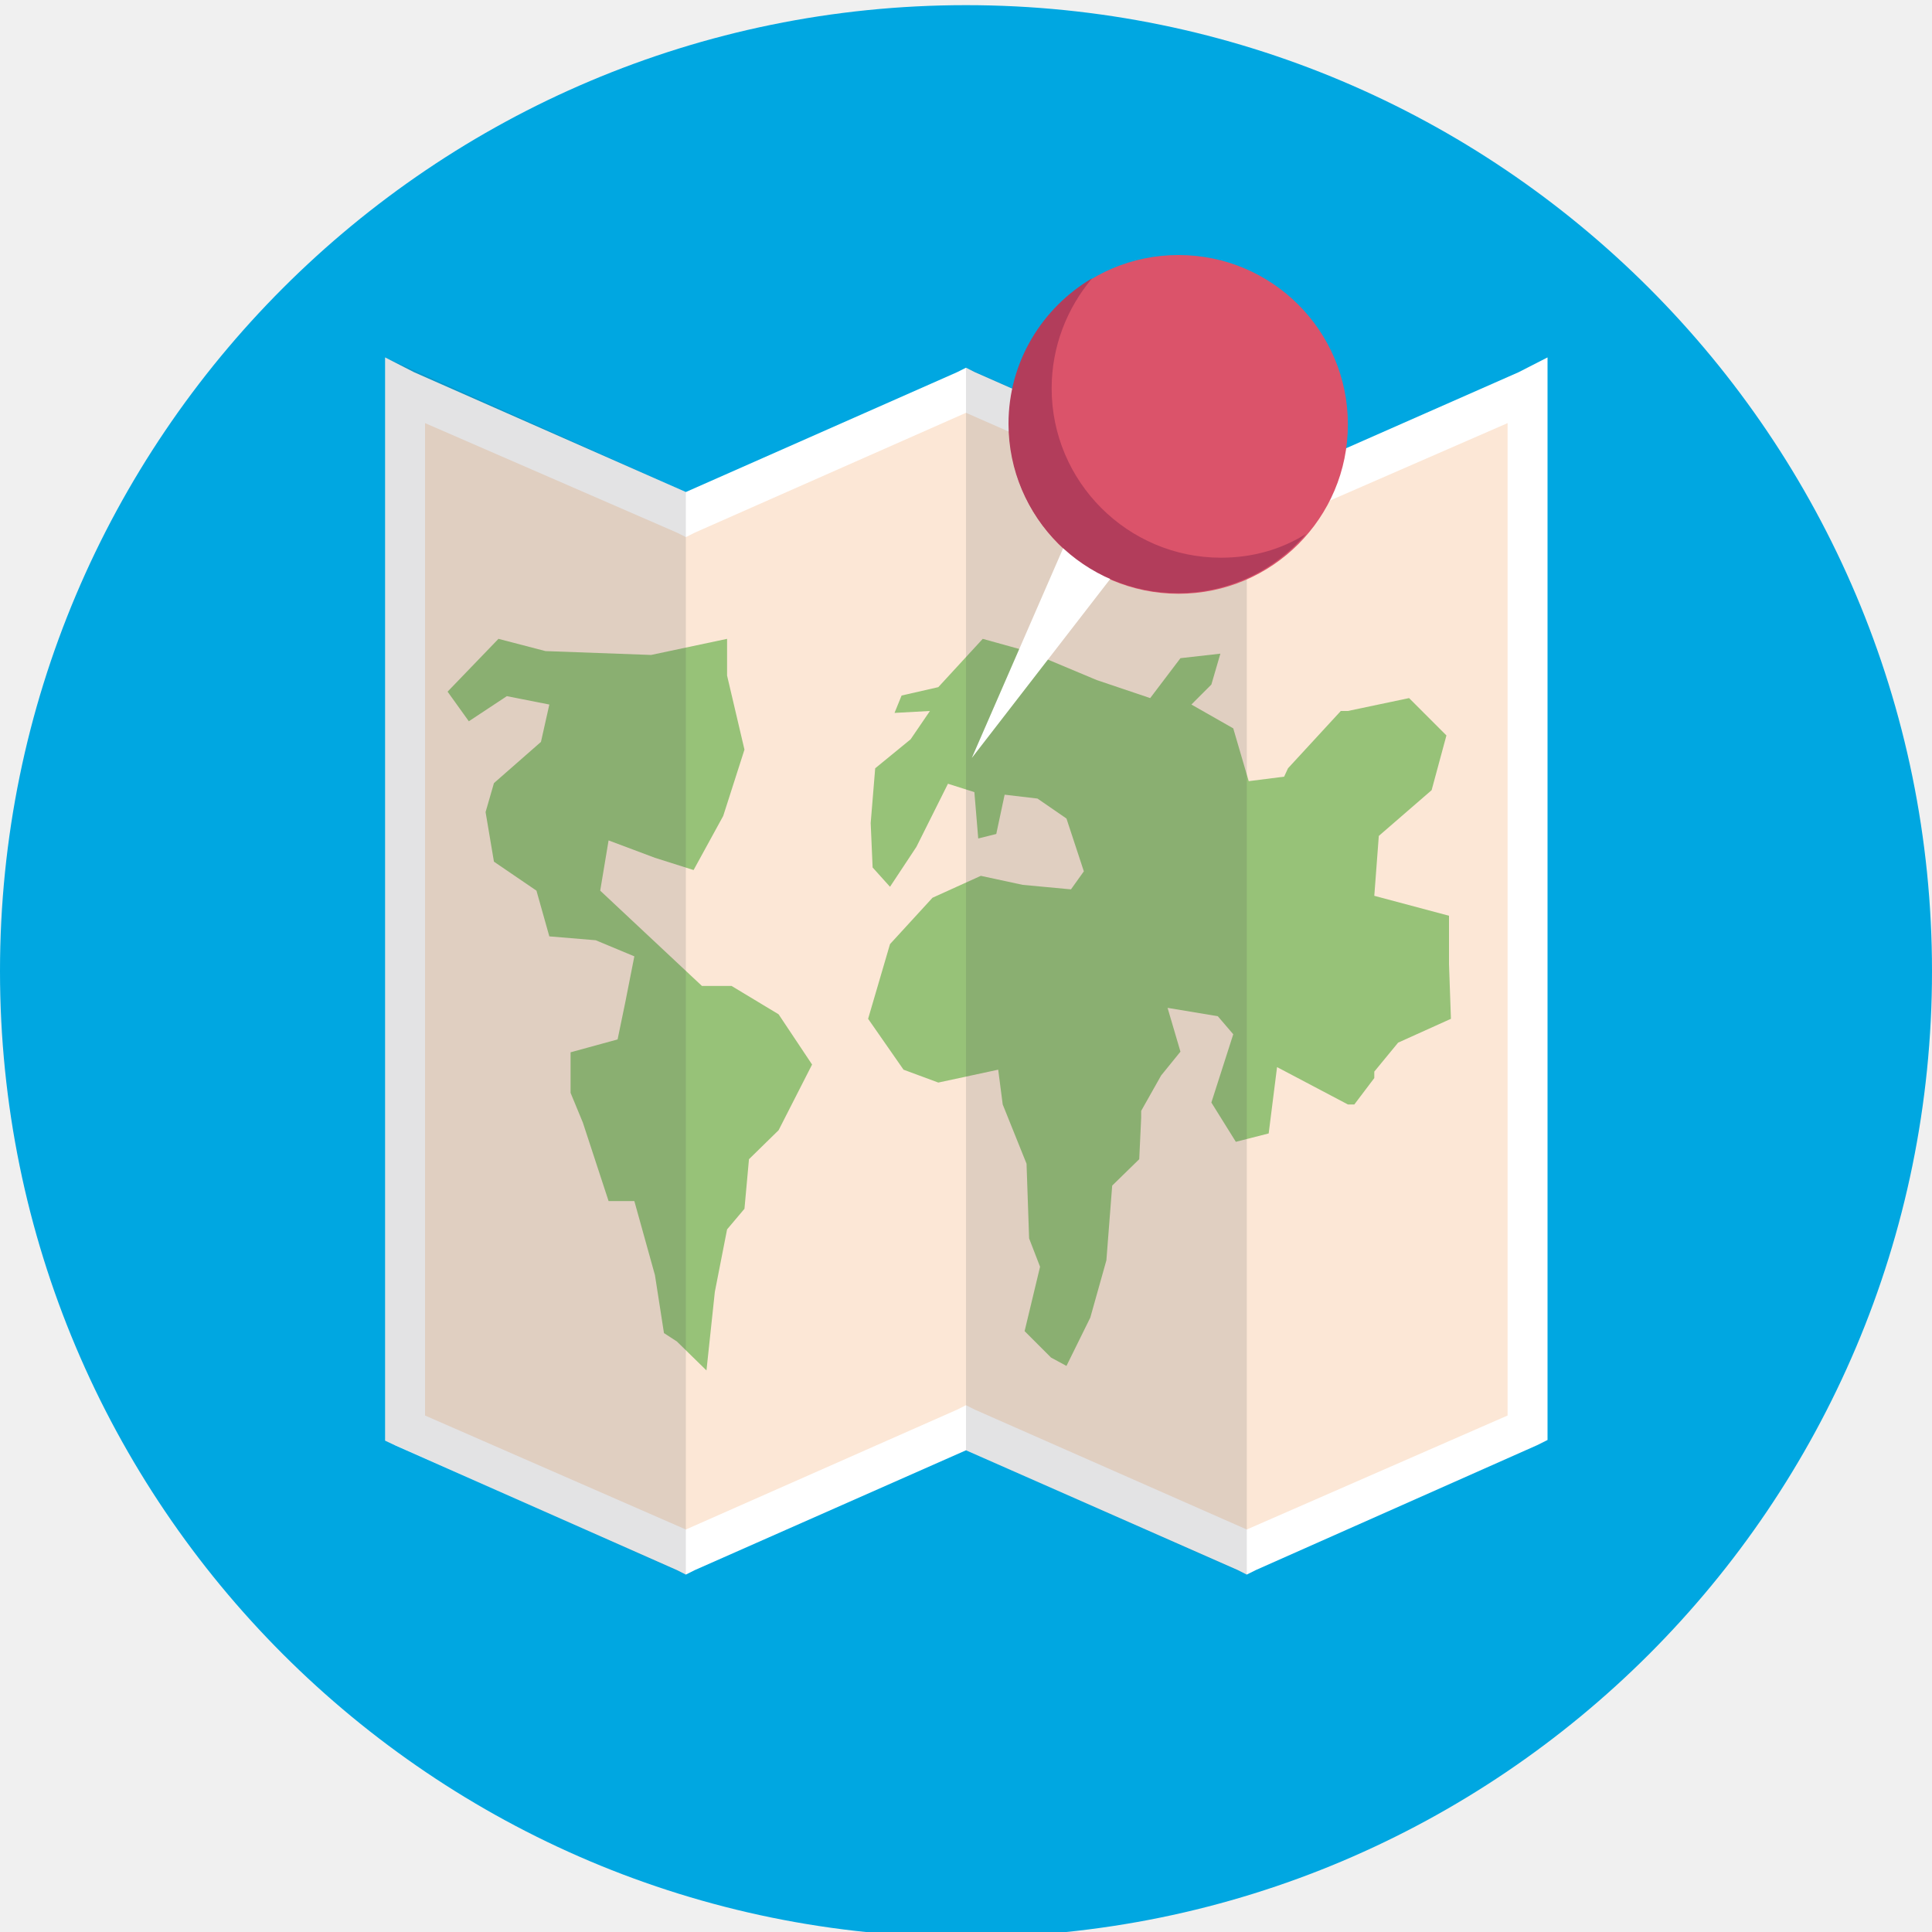
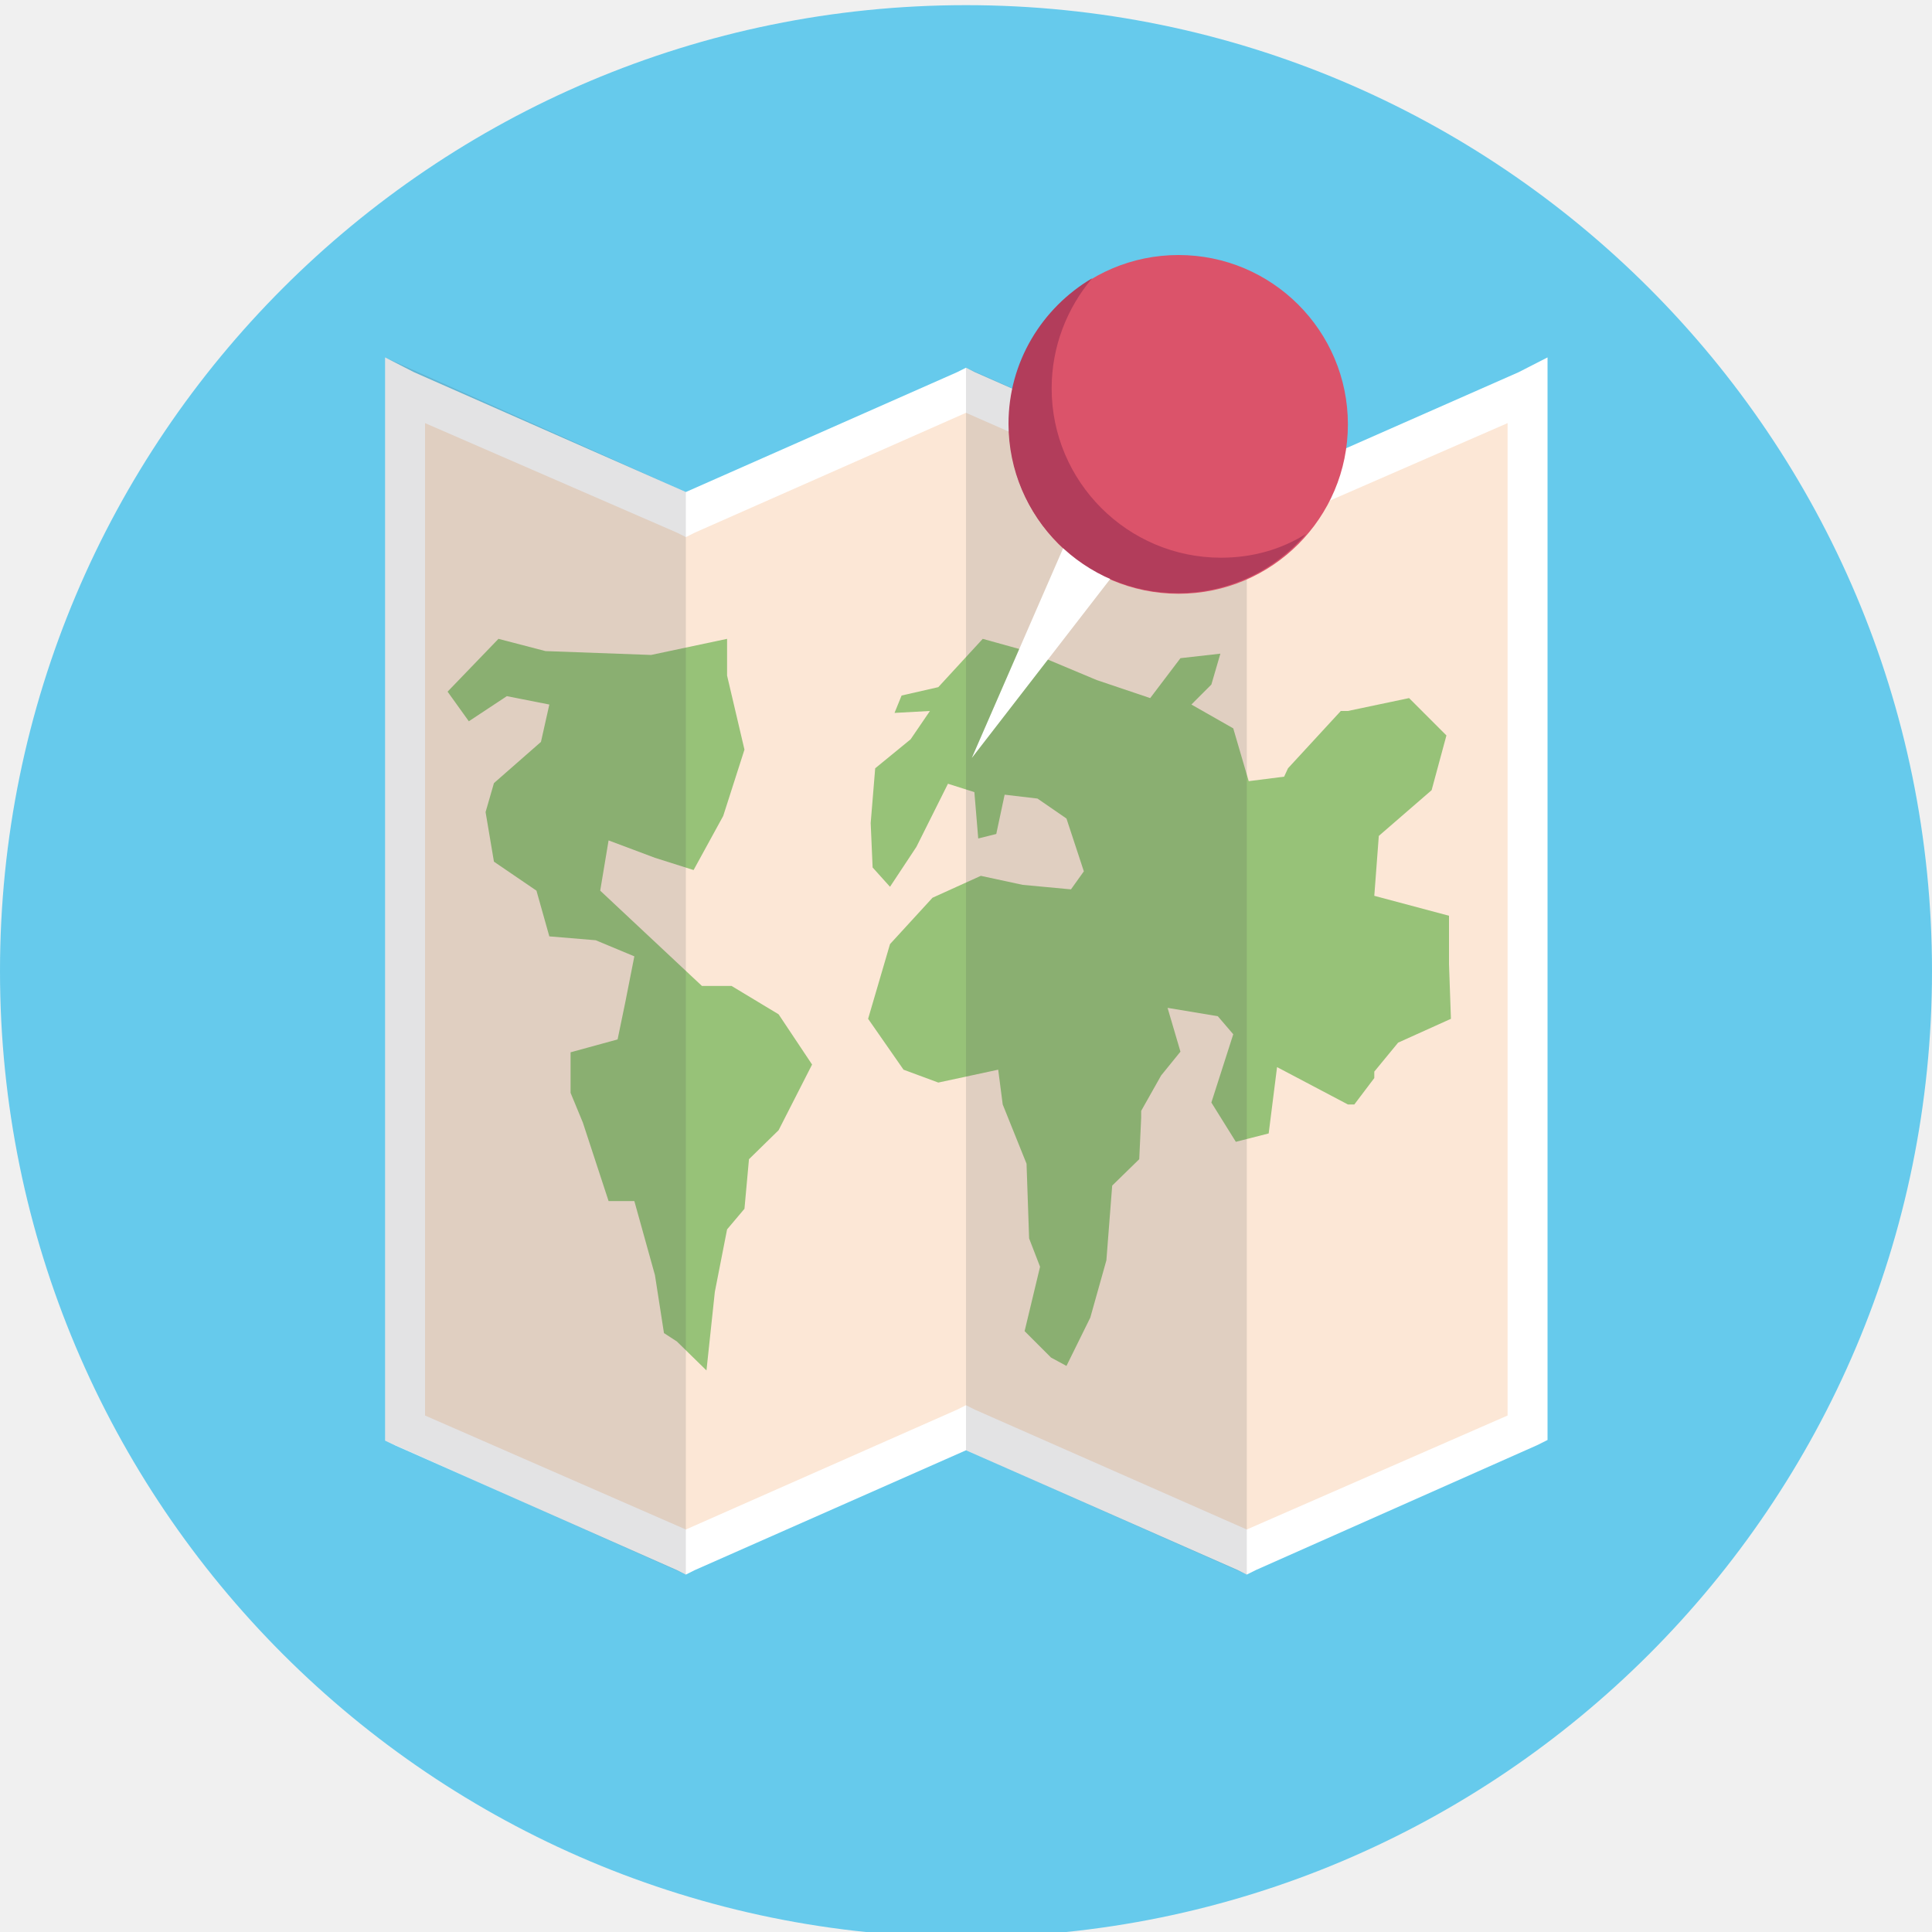
<svg xmlns="http://www.w3.org/2000/svg" version="1.1" id="_x33__x5F_2_x5F_120" x="0px" y="0px" viewBox="0 0 300 300" style="enable-background:new 0 0 300 300;" xml:space="preserve">
  <style type="text/css">
- 	.st0{fill:#00A7E1;}
+ 	.st0{fill:#66CAEC;}
	.st1{display:none;fill:#33B8E6;}
	.st2{fill:#FCE7D6;}
	.st3{fill-rule:evenodd;clip-rule:evenodd;fill:#FFFFFF;}
	.st4{fill-rule:evenodd;clip-rule:evenodd;fill:#97C278;}
- 	.st5{opacity:0.15;fill:#42404D;}
+ 	.st5{opacity:0.15;fill:#42404D;enable-background:new    ;}
	.st6{fill:#DB536A;}
	.st7{fill:#FFFFFF;}
	.st8{fill:#B23D5B;}
</style>
  <g id="circle_00000129194690370807997780000000390115537518221449_">
    <g>
      <g id="Layer_1_00000069370090573408569870000016531970625631284612_">
        <ellipse class="st0" cx="150" cy="150.8" rx="150" ry="150" />
      </g>
    </g>
  </g>
  <g id="lts_x5F_u1_x5F_s2_x5F_p1_x5F_casestudy2.svg">
    <rect id="bg_00000072995423060865034220000000392601419939284620_" y="0" class="st1" width="300" height="300" />
  </g>
  <polygon class="st2" points="63.1,60.3 62.5,221.5 106.2,240.3 150,222 193.3,242 237.4,221.3 237.4,61.6 193.1,80.7 149.9,60.3   105.6,80.7 " />
  <path class="st3" d="M66,65.7v154.1l40.5,17.7l42.1-18.6l1.4-0.7l1.4,0.7l42.2,18.6l40.5-17.7V65.7l-39,17l-1.4,0.7l-1.4-0.7  L150,64.1l-42.1,18.6l-1.4,0.7l-1.4-0.7L66,65.7z M59.8,221.7V60.6v-5.1l4.5,2.3l42.2,18.6l42.1-18.6l1.4-0.7l1.4,0.7l42.2,18.6  l42.2-18.6l4.5-2.3v5.1v161.1v1.9l-1.6,0.8L195,243.8l-1.4,0.7l-1.4-0.7L150,225.2l-42.1,18.6l-1.4,0.7l-1.4-0.7l-43.6-19.3  l-1.7-0.8V221.7z" />
  <polygon class="st4" points="109,153.1 93.2,138.3 94.5,130.5 101.7,133.2 107.7,135.1 112.3,126.7 115.6,116.4 112.9,104.9   112.9,99.2 101.1,101.7 84.7,101.1 77.4,99.2 69.5,107.4 72.8,112 78.7,108.1 85.3,109.4 84,115.2 76.7,121.6 75.4,126.1   76.7,133.8 83.3,138.3 85.3,145.4 92.5,146 98.5,148.5 97.1,155.6 95.9,161.4 88.6,163.4 88.6,169.7 90.5,174.3 94.5,186.5   98.5,186.5 101.7,198 103.1,207 105.1,208.3 109.7,212.8 111,200.6 112.9,190.9 115.6,187.7 116.3,180 120.9,175.5 126.1,165.3   120.9,157.5 113.6,153.1 " />
  <polygon class="st4" points="163.2,210.8 159.1,206.7 161.5,196.7 159.8,192.3 159.4,180.7 155.7,171.5 155,166.1 145.7,168.1   140.3,166.1 134.8,158.2 138.2,146.6 144.8,139.4 152.3,136 158.8,137.4 166.3,138.1 168.3,135.3 165.6,127.1 161.1,124 156,123.4   154.7,129.5 151.9,130.2 151.3,123 147.2,121.7 142.3,131.5 138.2,137.7 135.5,134.7 135.2,127.8 135.9,119.3 141.4,114.8   144.4,110.4 138.9,110.7 140,108 145.7,106.7 152.6,99.2 159.8,101.2 170.3,105.6 178.6,108.4 183.3,102.2 189.5,101.5 188.1,106.3   185,109.4 191.5,113.1 193.9,121.3 199.4,120.6 200,119.3 208.2,110.4 209.3,110.4 218.8,108.4 224.6,114.2 222.3,122.7   214.1,129.8 213.4,139.1 225,142.2 225,149.7 225.3,158.2 217.1,161.9 213.4,166.4 213.4,167.4 210.3,171.5 209.3,171.5   198.3,165.7 197,176 191.9,177.3 188.1,171.2 191.5,160.6 189.1,157.8 181.3,156.5 183.3,163.3 180.3,167 177.2,172.5 177.2,173.6   176.9,180 172.7,184.1 171.8,195.7 169.3,204.6 165.6,212.1 " />
  <polygon class="st5" points="193.6,244.5 193.6,76.4 150,57.1 150,225.2 " />
  <circle class="st6" cx="183" cy="65.9" r="26.3" />
  <polygon class="st7" points="167.1,80.5 150.9,117.7 175.8,85.5 " />
  <path class="st8" d="M189.6,86.6c-14.5,0-26.3-11.8-26.3-26.3c0-6.5,2.4-12.5,6.3-17.1c-7.8,4.6-13,13-13,22.6  c0,14.5,11.8,26.3,26.3,26.3c8,0,15.1-3.6,19.9-9.2C199,85.3,194.5,86.6,189.6,86.6z" />
  <polygon class="st5" points="106.5,76.4 106.5,244.5 59.8,223.7 59.8,55.5 " />
</svg>
